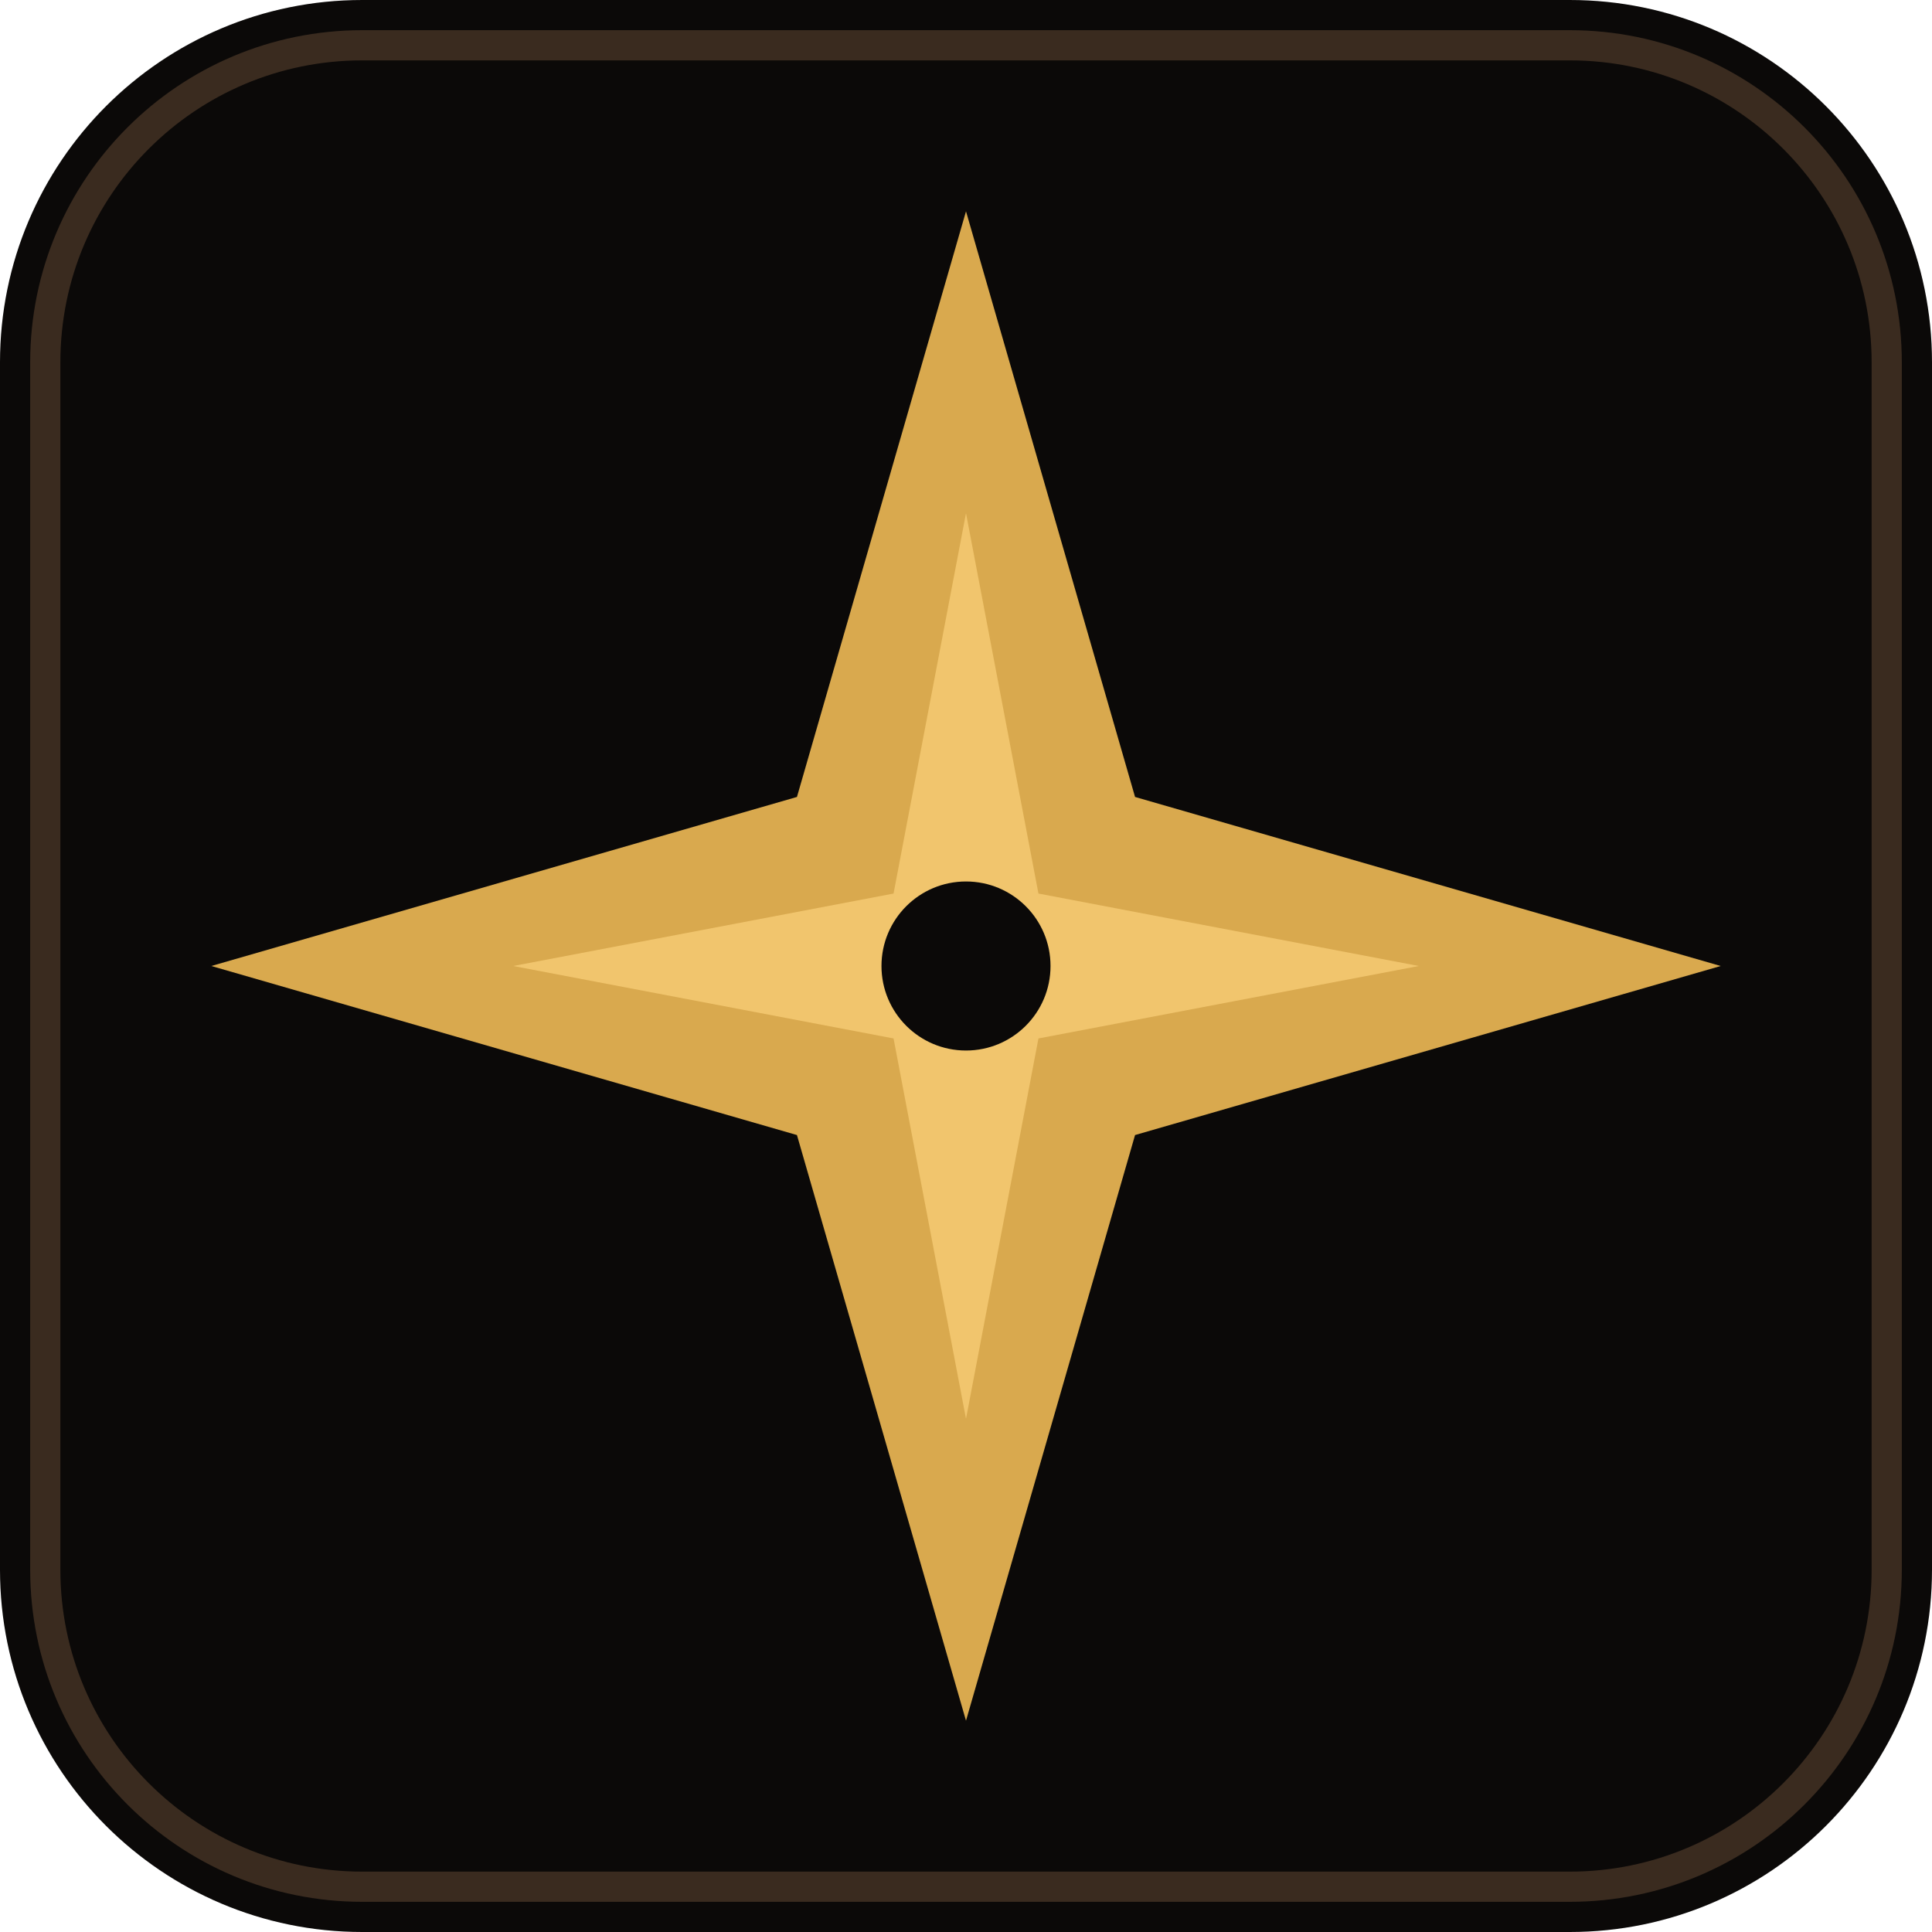
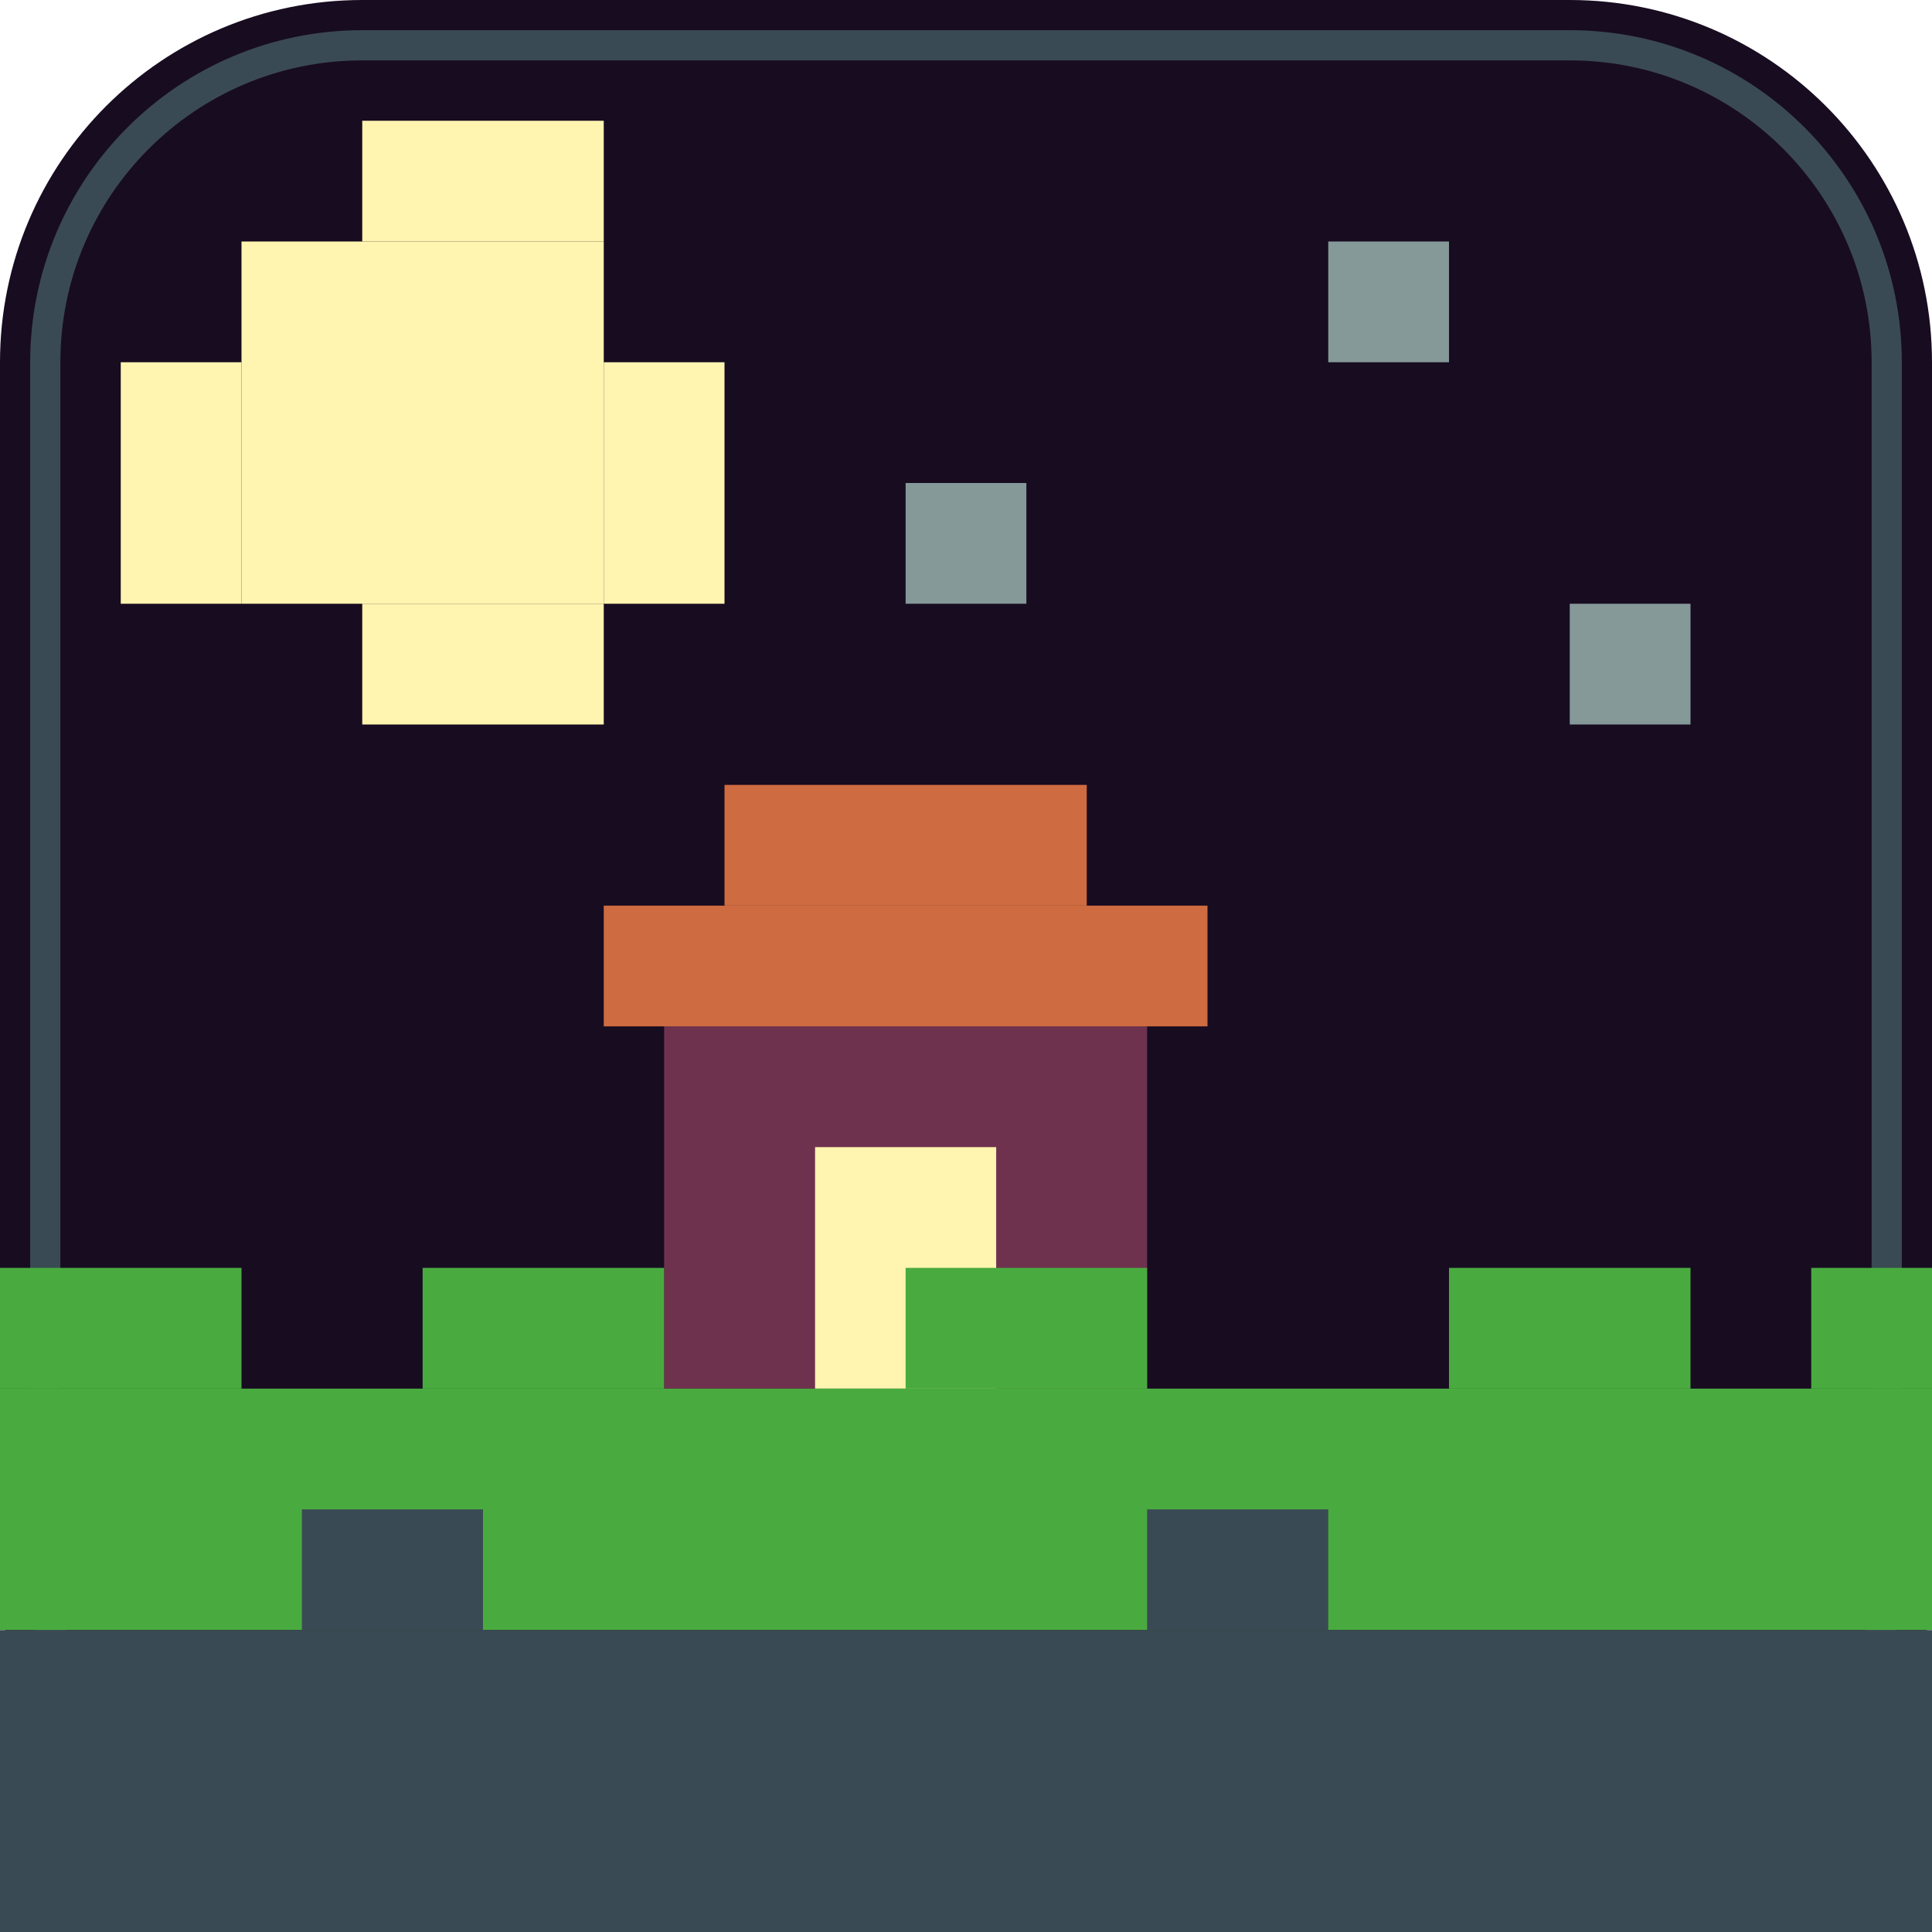
<svg xmlns="http://www.w3.org/2000/svg" viewBox="0 0 64 64" role="img" aria-label="Prompt and Play">
-   <rect width="64" height="64" rx="12" fill="#0b0908" />
-   <rect x="1.5" y="1.5" width="61" height="61" rx="10.5" fill="none" stroke="#3a2b1f" />
-   <path d="M32 7 37.6 26.4 57 32 37.6 37.6 32 57 26.4 37.6 7 32 26.4 26.4Z" fill="#d9a94e" />
-   <path d="M32 17 34.4 29.6 47 32 34.4 34.4 32 47 29.6 34.4 17 32 29.6 29.6Z" fill="#f1c56d" />
-   <circle cx="32" cy="32" r="2.8" fill="#0b0908" />
+   <rect width="64" height="64" rx="12" fill="#180c21" />
+   <rect x="1.5" y="1.5" width="61" height="61" rx="10.5" fill="none" stroke="#3a4a54" />
+   <g fill="#fff4b0">
+     <rect x="8" y="8" width="12" height="12" />
+     <rect x="12" y="4" width="8" height="4" />
+     <rect x="20" y="12" width="4" height="8" />
+     <rect x="12" y="20" width="8" height="4" />
+     <rect x="4" y="12" width="4" height="8" />
+   </g>
+   <g fill="#859999">
+     <rect x="44" y="8" width="4" height="4" />
+     <rect x="30" y="16" width="4" height="4" />
+     <rect x="52" y="20" width="4" height="4" />
+   </g>
+   <g fill="#6f324e">
+     <rect x="22" y="34" width="16" height="12" />
+   </g>
+   <g fill="#ce6b40">
+     <rect x="20" y="30" width="20" height="4" />
+     <rect x="24" y="26" width="12" height="4" />
+   </g>
+   <g fill="#fff4b0">
+     <rect x="27" y="38" width="6" height="8" />
+   </g>
+   <g fill="#49ab3f">
+     <rect x="0" y="46" width="64" height="8" />
+     <rect x="0" y="42" width="8" height="4" />
+     <rect x="14" y="42" width="8" height="4" />
+     <rect x="30" y="42" width="8" height="4" />
+     <rect x="48" y="42" width="8" height="4" />
+     <rect x="60" y="42" width="4" height="4" />
+   </g>
+   <g fill="#3a4a54">
+     <rect x="0" y="54" width="64" height="10" />
+     <rect x="10" y="50" width="6" height="4" />
+     <rect x="38" y="50" width="6" height="4" />
+   </g>
</svg>
